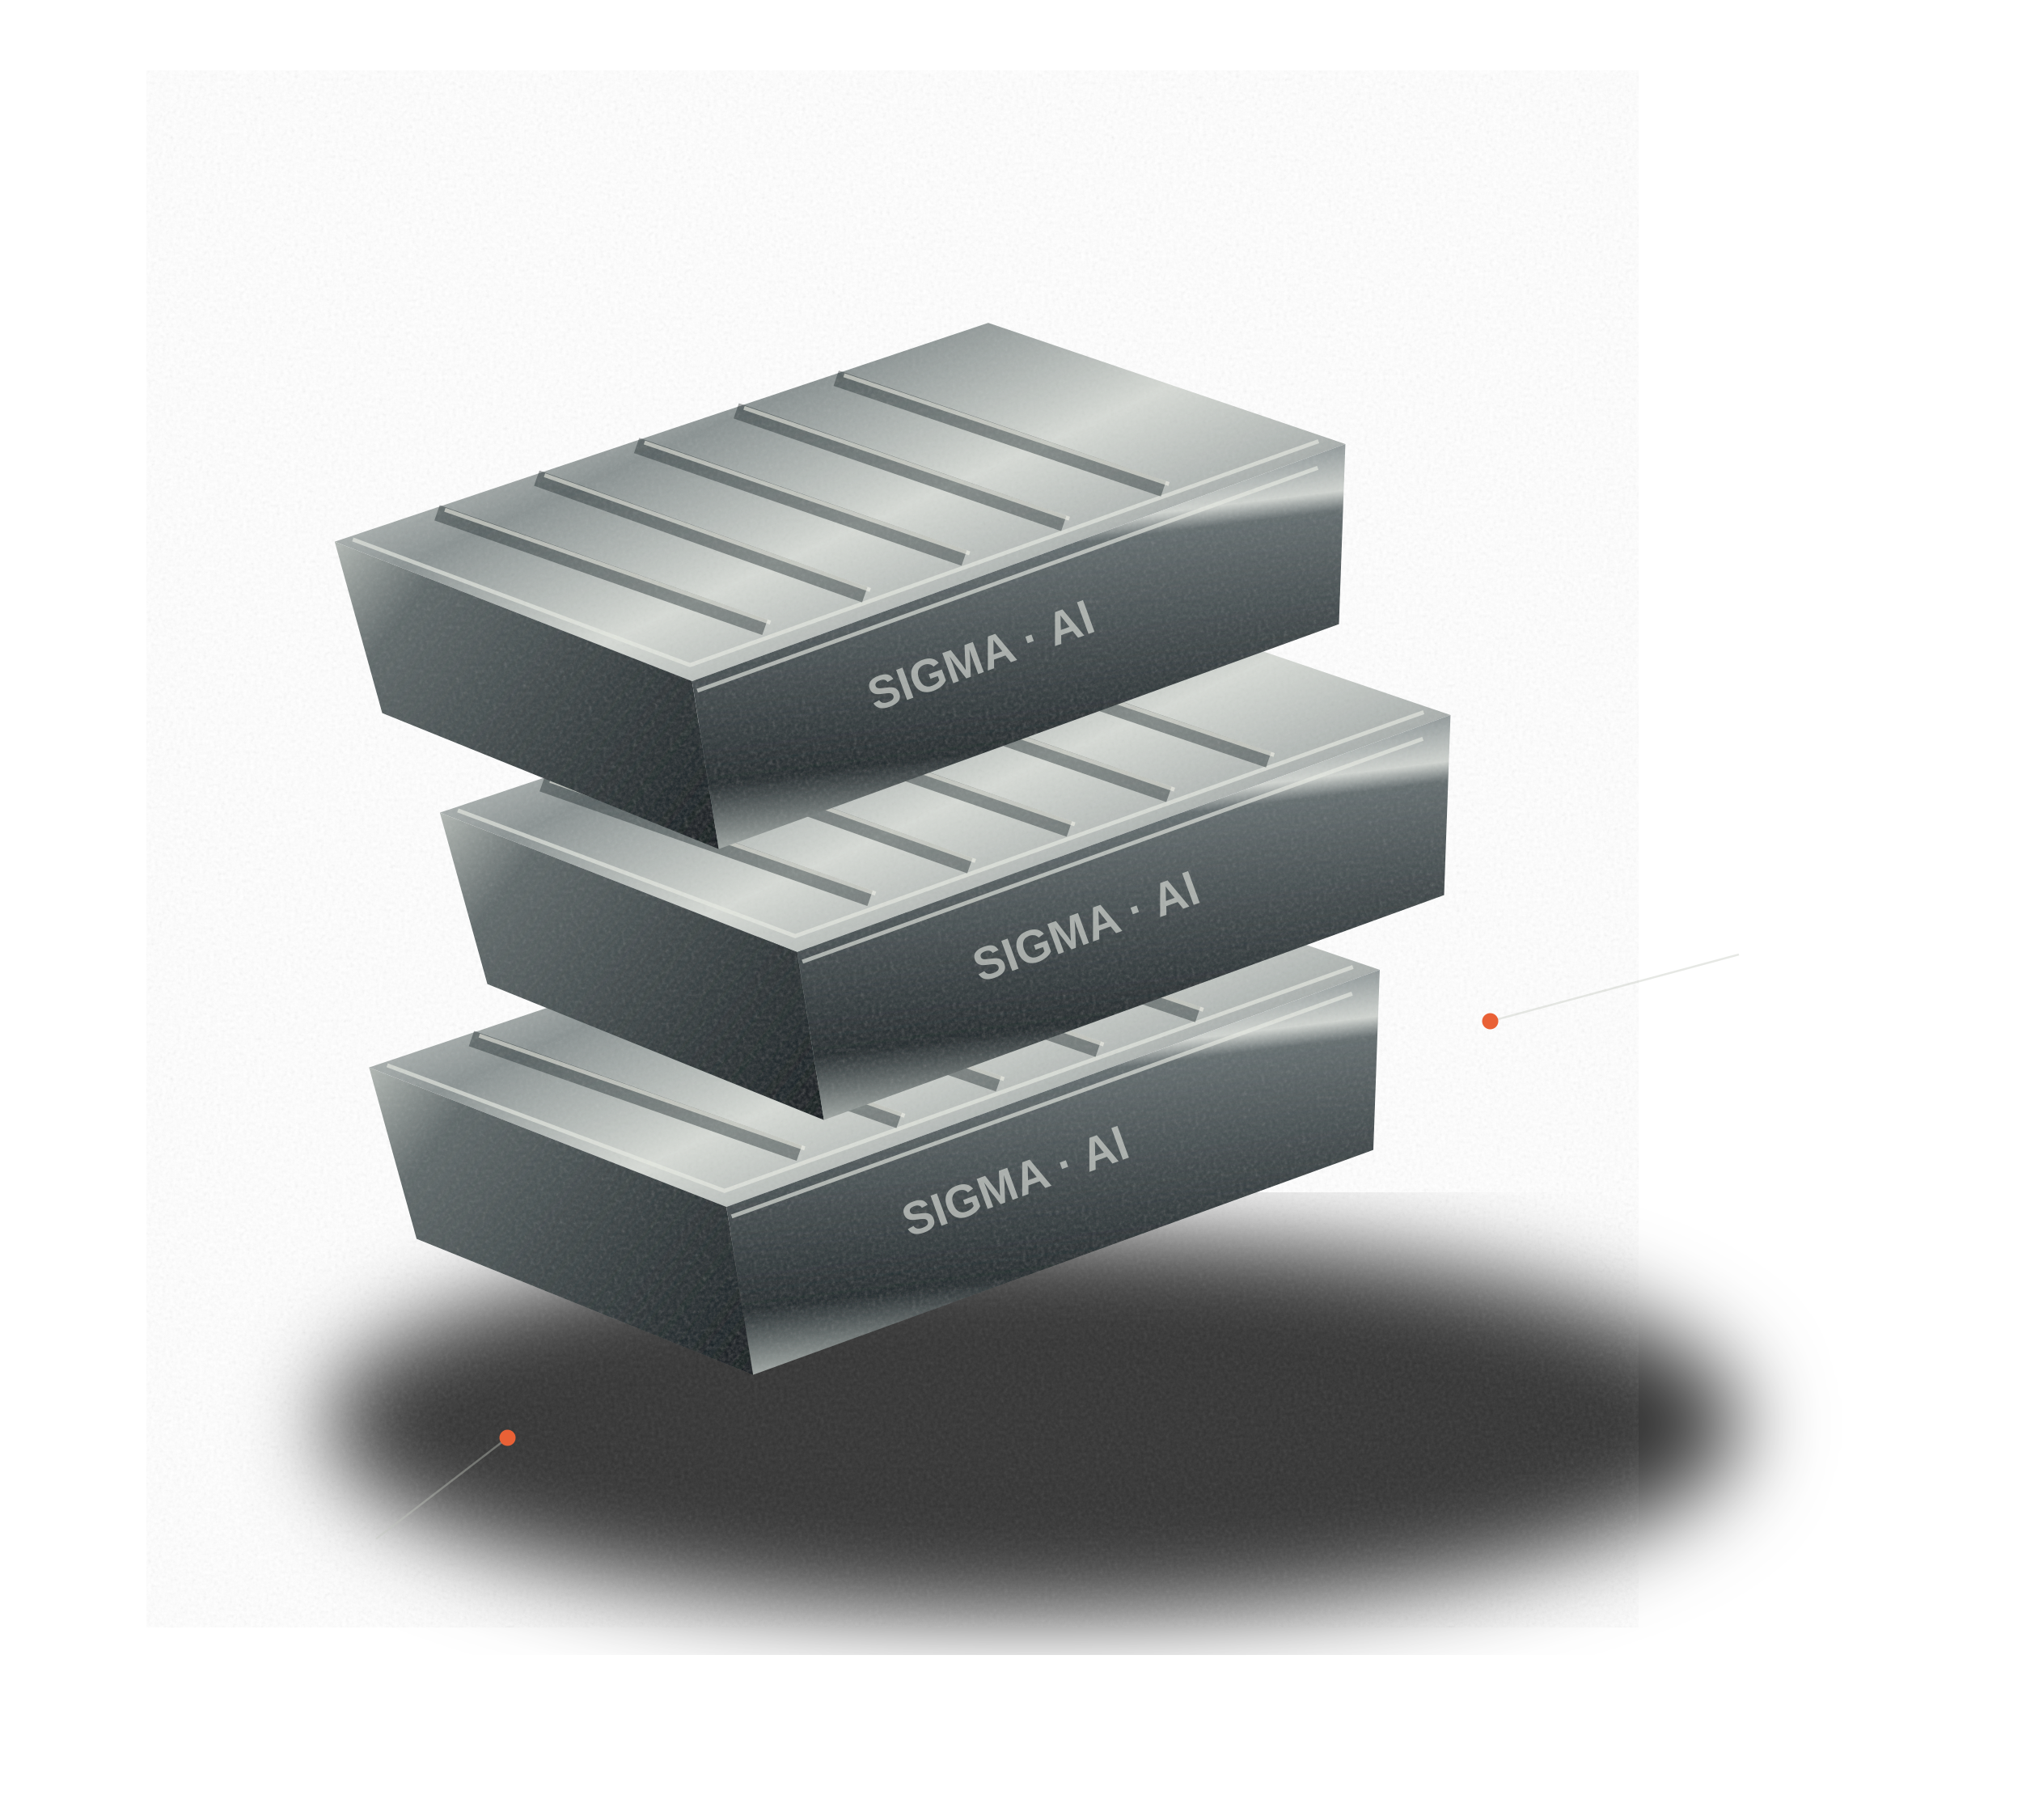
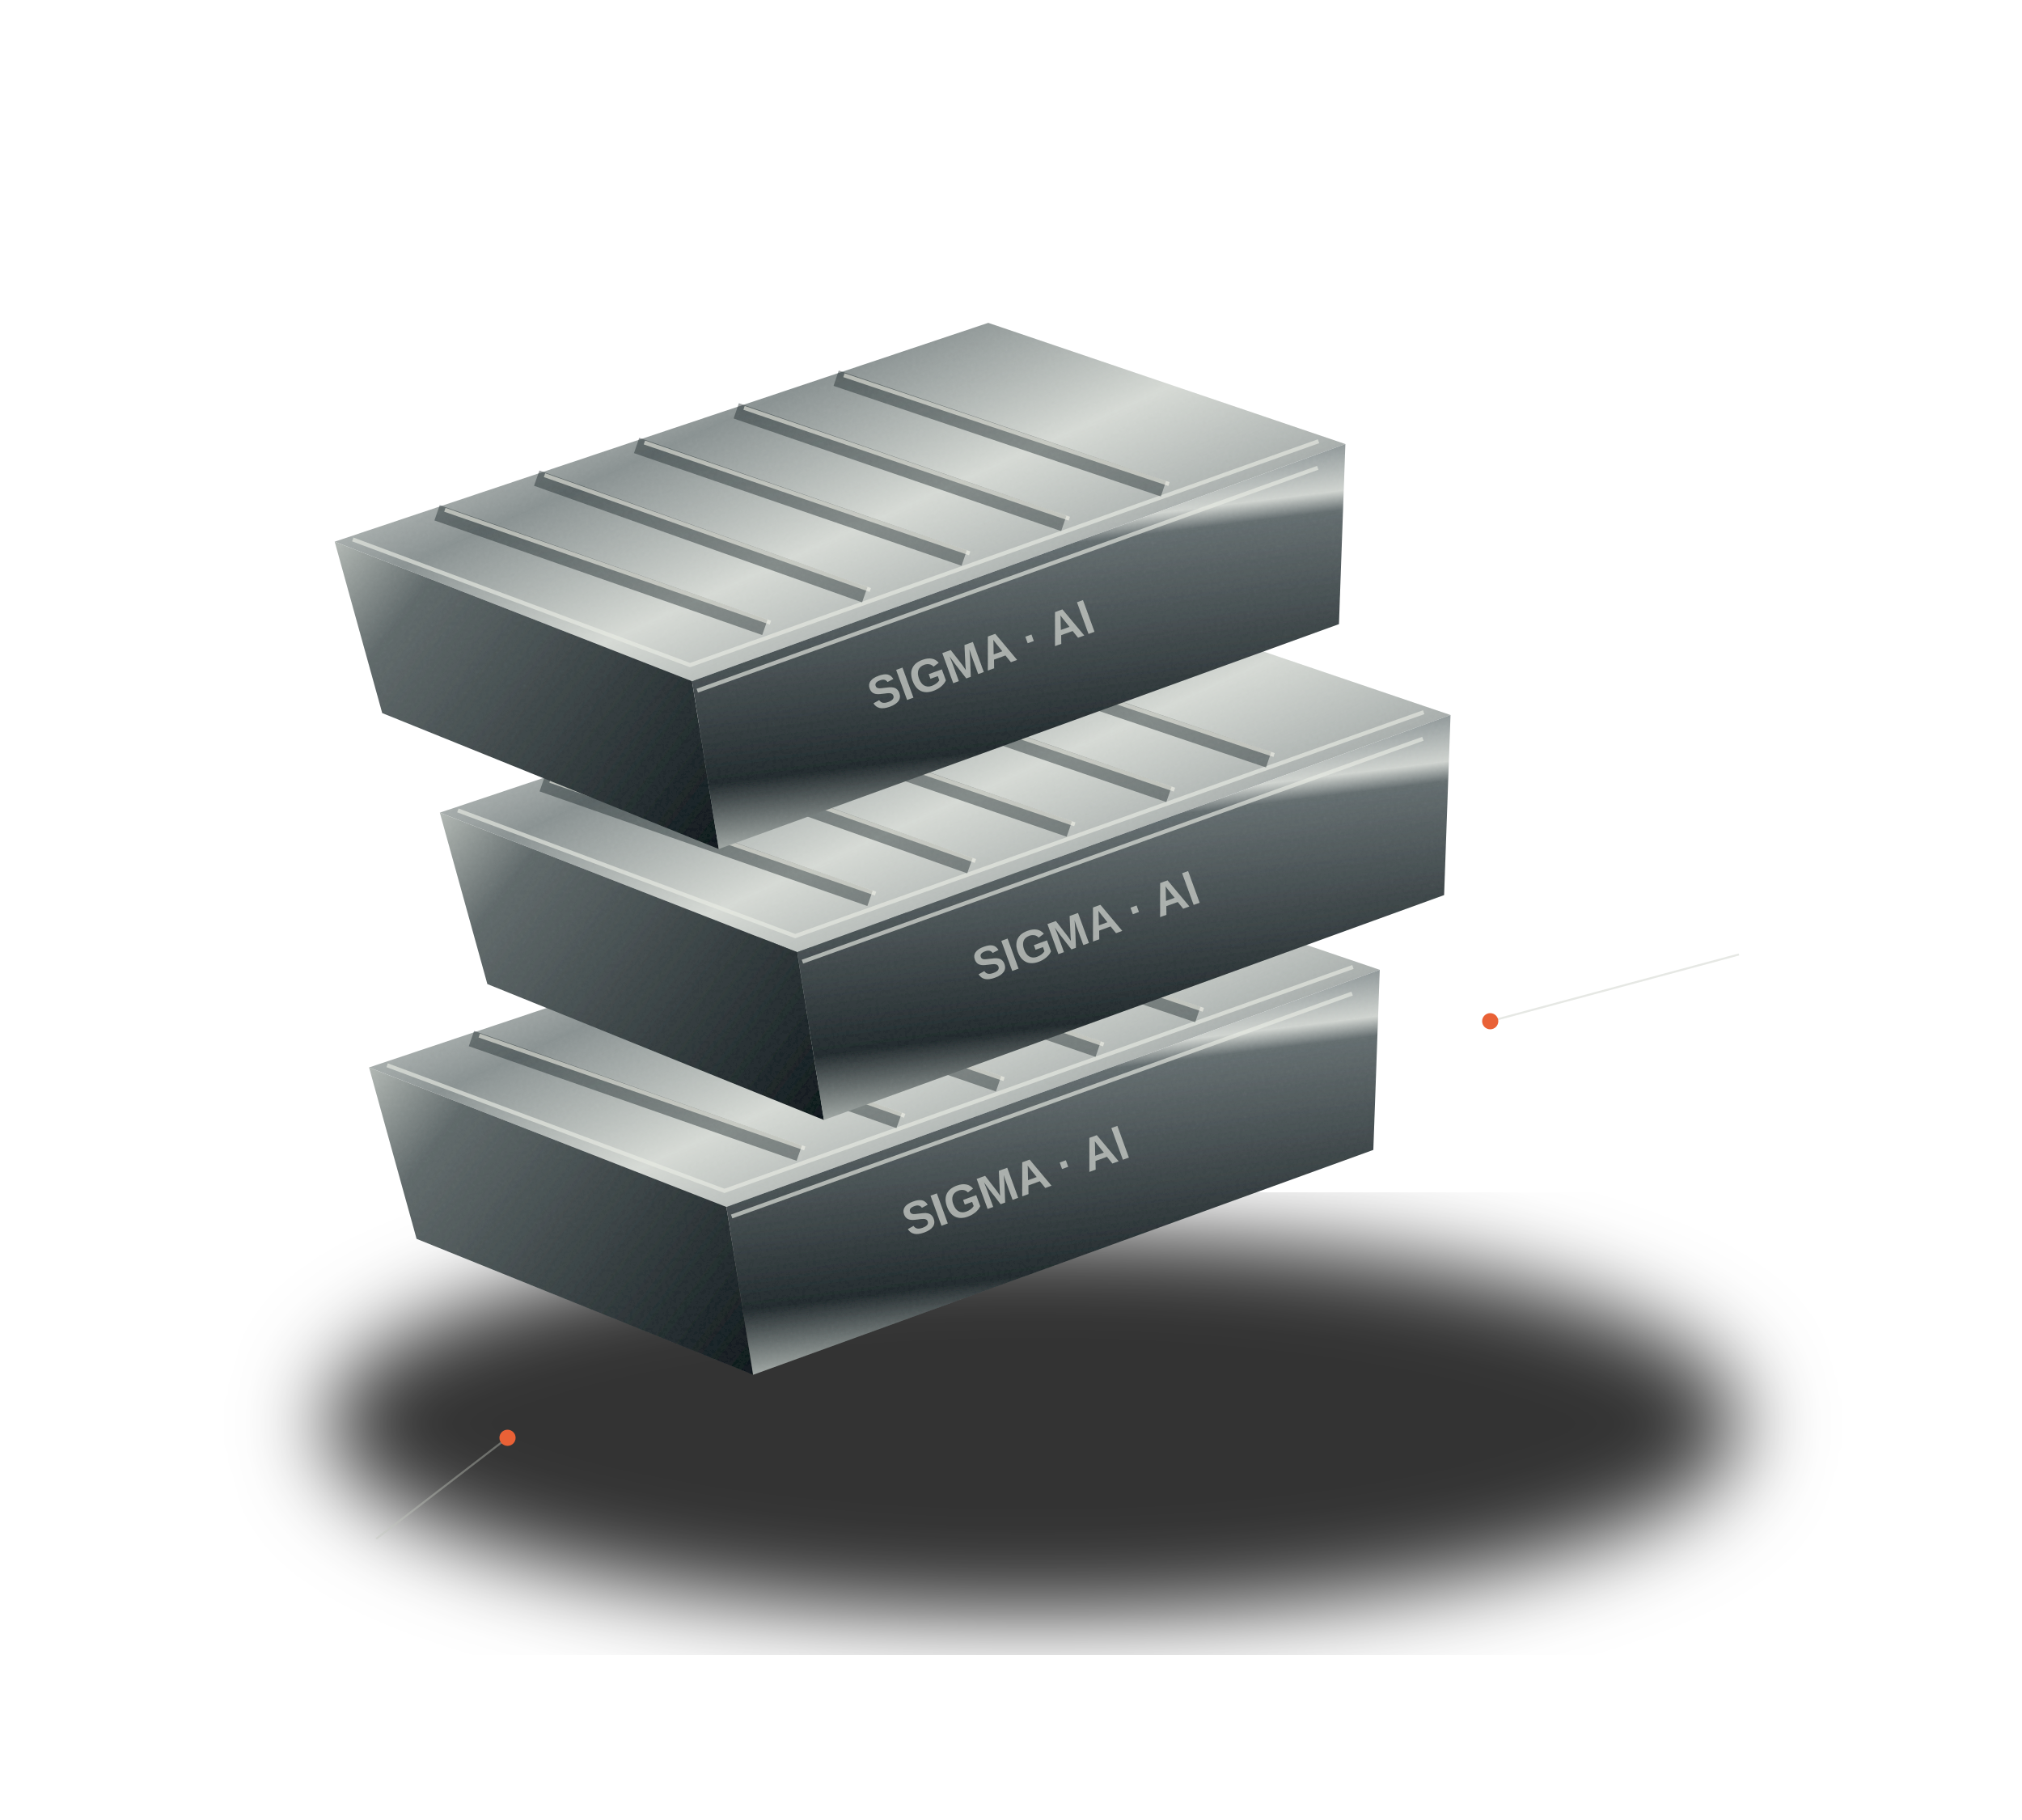
<svg xmlns="http://www.w3.org/2000/svg" viewBox="0 0 1000 900">
  <defs>
    <linearGradient id="top" x1="0" y1="0" x2="1" y2="1">
      <stop stop-color="#f0f2ee" />
      <stop offset=".3" stop-color="#8b9393" />
      <stop offset=".55" stop-color="#d6dad5" />
      <stop offset="1" stop-color="#737b7d" />
    </linearGradient>
    <linearGradient id="front" x2="0" y2="1">
      <stop stop-color="#929a9b" />
      <stop offset=".14" stop-color="#d0d4d0" />
      <stop offset=".2" stop-color="#666f71" />
      <stop offset=".8" stop-color="#262e31" />
      <stop offset="1" stop-color="#a0a7a4" />
    </linearGradient>
    <linearGradient id="side" x2="1" y2="1">
      <stop stop-color="#b3b9b5" />
      <stop offset=".2" stop-color="#626b6c" />
      <stop offset="1" stop-color="#151d20" />
    </linearGradient>
    <filter id="shadow">
      <feGaussianBlur stdDeviation="22" />
    </filter>
    <filter id="texture">
      <feTurbulence type="fractalNoise" baseFrequency=".55" numOctaves="3" seed="9" />
      <feColorMatrix type="saturate" values="0" />
      <feComponentTransfer>
        <feFuncA type="linear" slope=".13" />
      </feComponentTransfer>
-       <feBlend in="SourceGraphic" mode="soft-light" />
+       <feComposite in2="SourceGraphic" operator="in" />
+       <feBlend in2="SourceGraphic" mode="soft-light" />
    </filter>
    <g id="ingot">
      <path d="M0 68L334 0 502 81 167 158Z" fill="url(#top)" />
      <path d="M0 68L167 158 170 242 13 155Z" fill="url(#side)" />
      <path d="M167 158L502 81 488 169 170 242Z" fill="url(#front)" />
      <path d="M9 68L167 150 489 78M169 163L487 91" fill="none" stroke="#e8ebe3" stroke-opacity=".65" stroke-width="2" />
      <path d="M52 60L206 136M103 49L257 126M154 39L308 114M205 28L359 103M256 18L410 92" fill="none" stroke="#222d30" stroke-opacity=".45" stroke-width="8" />
      <path d="M56 59L209 134M107 48L260 124M158 38L311 112M209 27L362 101M260 17L413 90" fill="none" stroke="#f4f4e9" stroke-opacity=".6" stroke-width="2" />
      <text x="255" y="184" fill="#e0e4dd" opacity=".65" font-family="Arial" font-weight="700" font-size="23" transform="rotate(-13 255 184)">SIGMA · Al</text>
    </g>
  </defs>
  <ellipse cx="511" cy="704" rx="350" ry="95" fill="#000" opacity=".8" filter="url(#shadow)" />
  <g filter="url(#texture)">
    <use href="#ingot" transform="translate(187 429) rotate(-7 250 120)" />
    <use href="#ingot" transform="translate(222 303) rotate(-7 250 120)" />
    <use href="#ingot" transform="translate(170 169) rotate(-7 250 120)" />
  </g>
  <path d="M737 505L860 472M251 711L186 761" stroke="#c0c5bb" stroke-width="1" opacity=".4" />
  <circle cx="737" cy="505" r="4" fill="#e96136" />
  <circle cx="251" cy="711" r="4" fill="#e96136" />
</svg>
